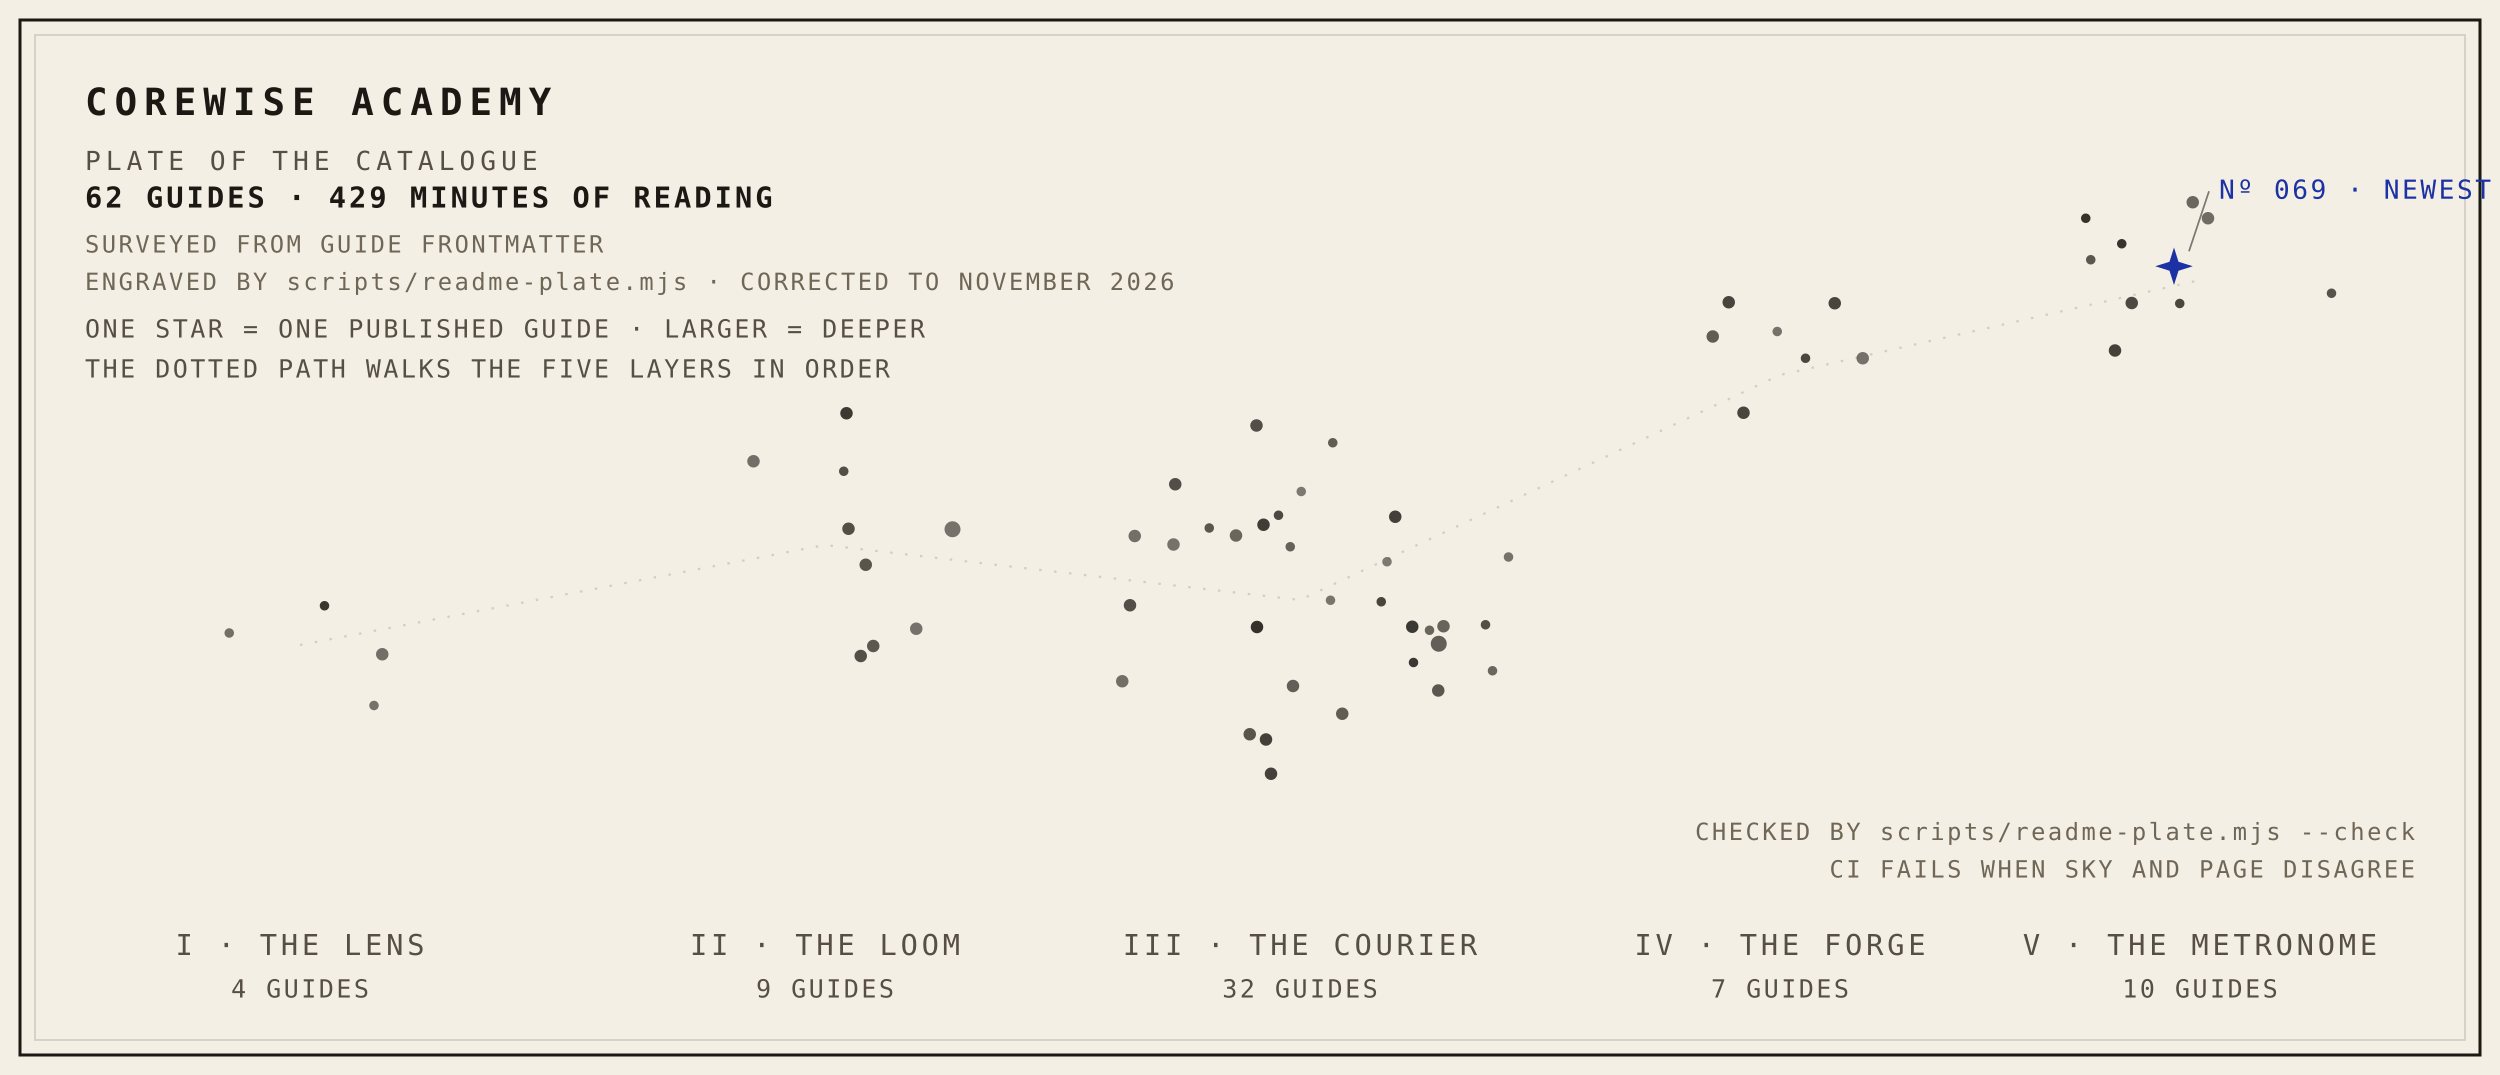
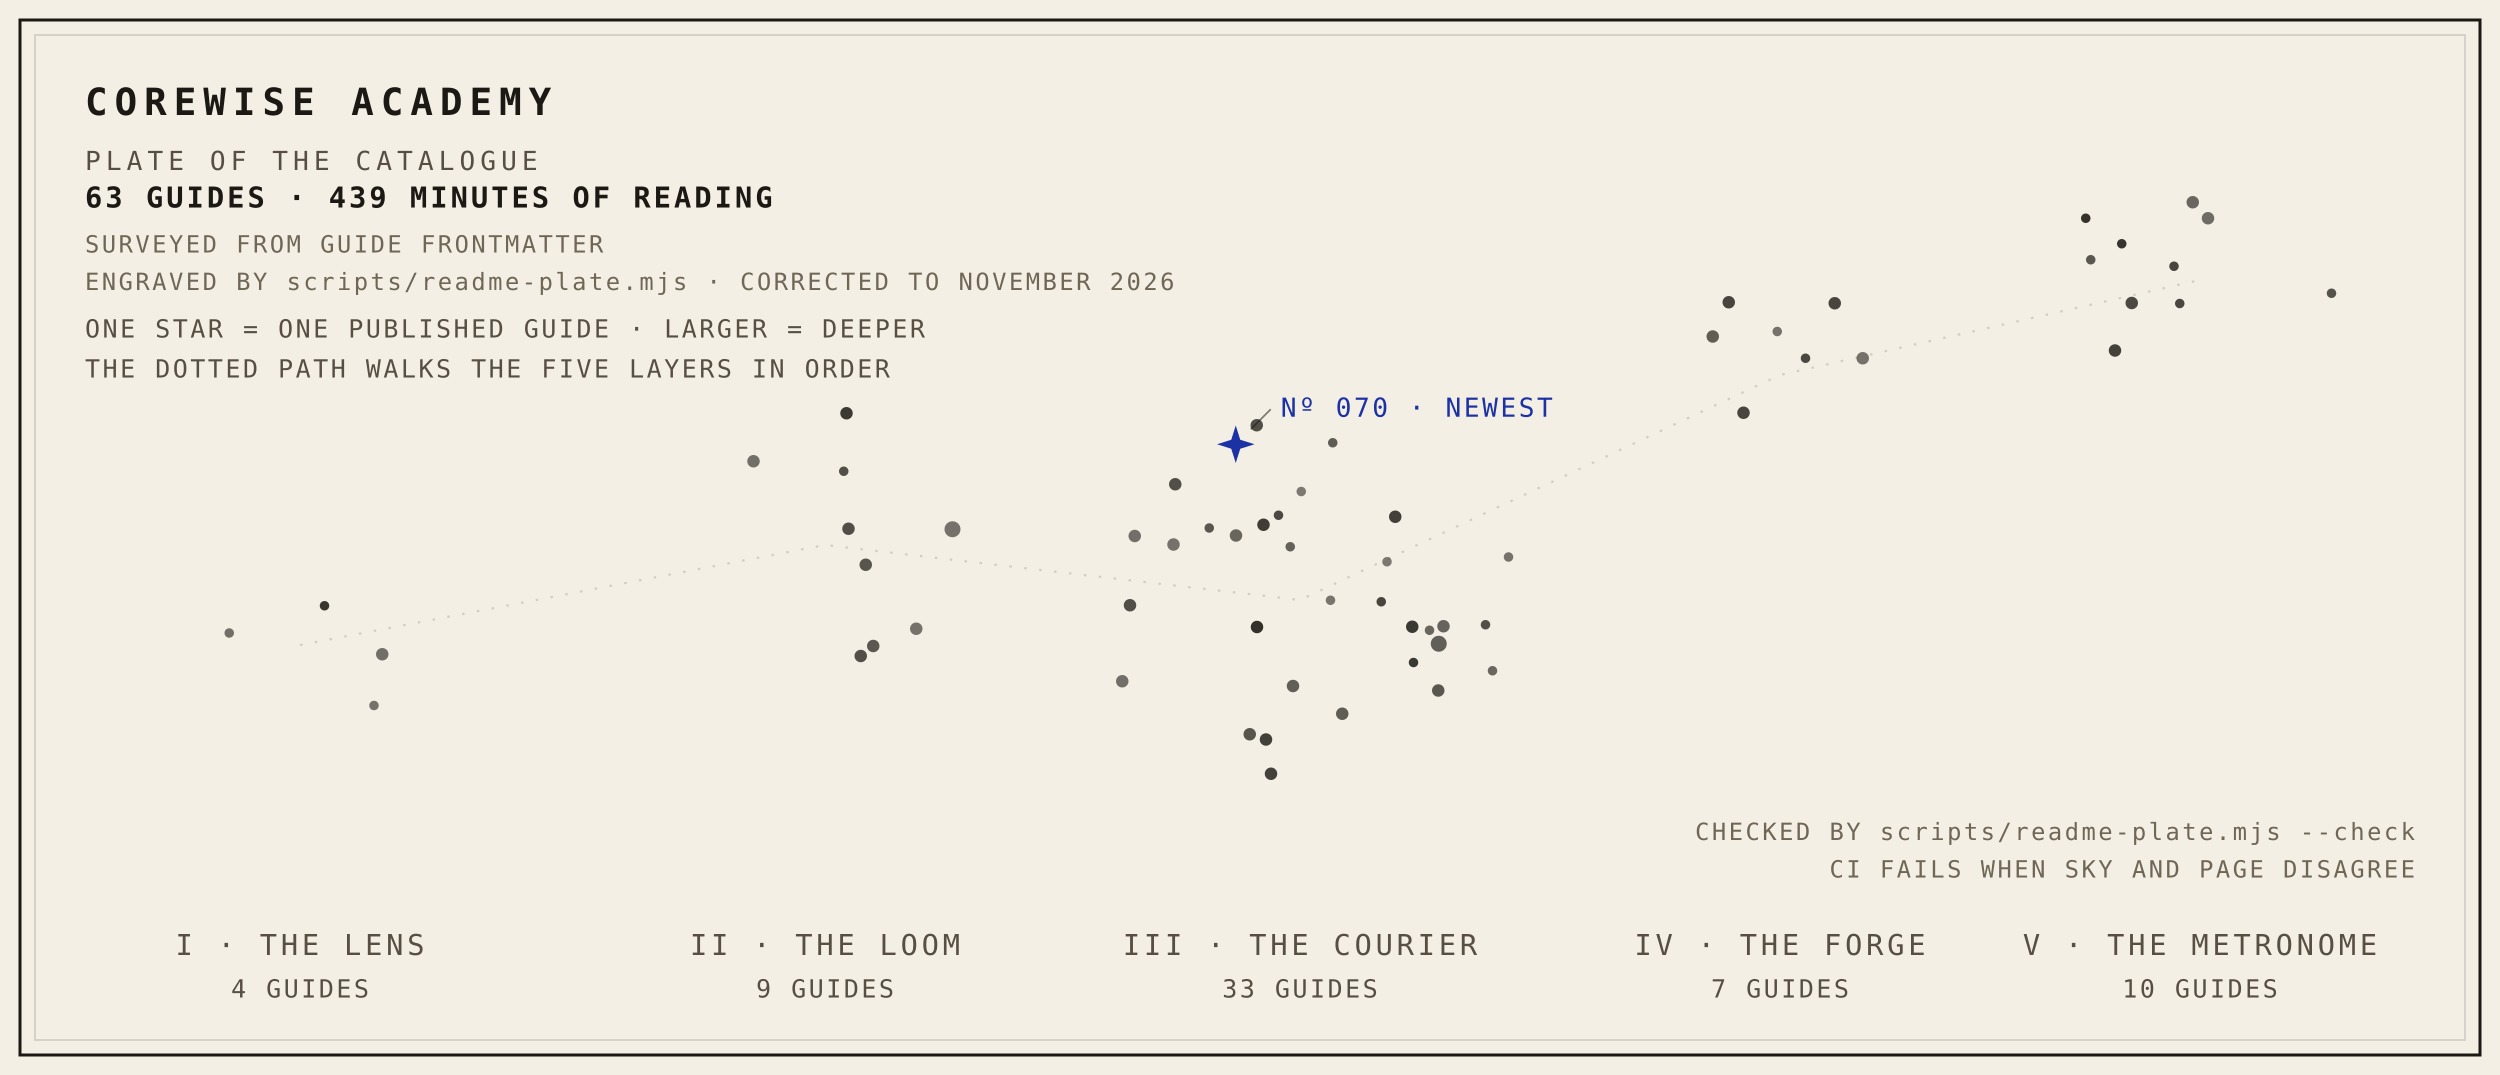
- <svg xmlns="http://www.w3.org/2000/svg" viewBox="0 0 1000 430" role="img" aria-label="Chart of the CoreWise Academy catalogue: 62 published guides as stars in five constellations, one per curriculum layer.">
+ <svg xmlns="http://www.w3.org/2000/svg" viewBox="0 0 1000 430" role="img" aria-label="Chart of the CoreWise Academy catalogue: 63 published guides as stars in five constellations, one per curriculum layer.">
  <g font-family="ui-monospace, 'IBM Plex Mono', SFMono-Regular, Menlo, monospace">
    <rect x="0" y="0" width="1000" height="430" fill="#f3efe4" />
    <rect x="8" y="8" width="984" height="414" fill="none" stroke="#1c1914" stroke-width="1.2" />
    <rect x="14" y="14" width="972" height="402" fill="none" stroke="#1c1914" stroke-opacity="0.16" stroke-width="0.7" />
    <path d="M 120 258 L 330 218 L 520 240 L 712 150 L 880 112" fill="none" stroke="#1c1914" stroke-opacity="0.16" stroke-width="0.9" stroke-dasharray="1 5" />
    <circle cx="91.7" cy="253.2" r="1.9" fill="#1c1914" fill-opacity="0.59" />
    <circle cx="129.8" cy="242.3" r="1.9" fill="#1c1914" fill-opacity="0.86" />
    <circle cx="149.6" cy="282.2" r="1.9" fill="#1c1914" fill-opacity="0.58" />
    <circle cx="152.9" cy="261.7" r="2.5" fill="#1c1914" fill-opacity="0.6" />
    <text x="120" y="382" text-anchor="middle" font-size="11.5" letter-spacing="1.5" fill="#574f43">I · THE LENS</text>
    <text x="120" y="399" text-anchor="middle" font-size="10" letter-spacing="1" fill="#574f43">4 GUIDES</text>
    <circle cx="337.5" cy="188.5" r="1.9" fill="#1c1914" fill-opacity="0.75" />
    <circle cx="381" cy="211.7" r="3.2" fill="#1c1914" fill-opacity="0.58" />
    <circle cx="301.4" cy="184.5" r="2.5" fill="#1c1914" fill-opacity="0.6" />
    <circle cx="349.3" cy="258.4" r="2.5" fill="#1c1914" fill-opacity="0.7" />
    <circle cx="338.6" cy="165.3" r="2.5" fill="#1c1914" fill-opacity="0.84" />
    <circle cx="344.3" cy="262.4" r="2.5" fill="#1c1914" fill-opacity="0.75" />
    <circle cx="366.5" cy="251.5" r="2.5" fill="#1c1914" fill-opacity="0.58" />
    <circle cx="346.3" cy="225.9" r="2.5" fill="#1c1914" fill-opacity="0.72" />
    <circle cx="339.4" cy="211.5" r="2.5" fill="#1c1914" fill-opacity="0.75" />
    <text x="330" y="382" text-anchor="middle" font-size="11.5" letter-spacing="1.5" fill="#574f43">II · THE LOOM</text>
    <text x="330" y="399" text-anchor="middle" font-size="10" letter-spacing="1" fill="#574f43">9 GUIDES</text>
    <circle cx="575.3" cy="276.2" r="2.5" fill="#1c1914" fill-opacity="0.71" />
    <circle cx="469.4" cy="217.8" r="2.5" fill="#1c1914" fill-opacity="0.58" />
    <circle cx="564.9" cy="250.7" r="2.5" fill="#1c1914" fill-opacity="0.85" />
    <circle cx="516.1" cy="218.7" r="1.9" fill="#1c1914" fill-opacity="0.66" />
    <circle cx="448.9" cy="272.5" r="2.5" fill="#1c1914" fill-opacity="0.6" />
    <circle cx="536.9" cy="285.5" r="2.5" fill="#1c1914" fill-opacity="0.68" />
    <circle cx="506.4" cy="295.8" r="2.5" fill="#1c1914" fill-opacity="0.82" />
    <circle cx="552.5" cy="240.7" r="1.9" fill="#1c1914" fill-opacity="0.79" />
    <circle cx="505.4" cy="209.9" r="2.5" fill="#1c1914" fill-opacity="0.83" />
    <circle cx="517.2" cy="274.4" r="2.5" fill="#1c1914" fill-opacity="0.67" />
    <circle cx="483.7" cy="211.2" r="1.9" fill="#1c1914" fill-opacity="0.71" />
    <circle cx="533.1" cy="177.1" r="1.9" fill="#1c1914" fill-opacity="0.68" />
    <circle cx="571.8" cy="252.1" r="1.9" fill="#1c1914" fill-opacity="0.64" />
    <circle cx="494.4" cy="214.2" r="2.5" fill="#1c1914" fill-opacity="0.64" />
    <circle cx="520.5" cy="196.6" r="1.9" fill="#1c1914" fill-opacity="0.55" />
    <circle cx="575.5" cy="257.5" r="3.2" fill="#1c1914" fill-opacity="0.67" />
    <circle cx="453.9" cy="214.4" r="2.5" fill="#1c1914" fill-opacity="0.59" />
    <circle cx="532.2" cy="240.1" r="1.9" fill="#1c1914" fill-opacity="0.57" />
    <circle cx="470.1" cy="193.7" r="2.5" fill="#1c1914" fill-opacity="0.75" />
-     <circle cx="502.6" cy="170.2" r="2.5" fill="#1c1914" fill-opacity="0.75" />
+     <circle cx="502.7" cy="170.1" r="2.5" fill="#1c1914" fill-opacity="0.75" />
    <circle cx="452" cy="242.1" r="2.5" fill="#1c1914" fill-opacity="0.75" />
+     <path d="M12 0 L14.88 9.12 L24 12 L14.88 14.88 L12 24 L9.12 14.88 L0 12 L9.12 9.12 Z" transform="translate(486.80 170.20) scale(0.625)" fill="#1c31a4" />
    <circle cx="499.9" cy="293.7" r="2.5" fill="#1c1914" fill-opacity="0.72" />
    <circle cx="508.4" cy="309.5" r="2.5" fill="#1c1914" fill-opacity="0.81" />
    <circle cx="511.4" cy="206.1" r="1.9" fill="#1c1914" fill-opacity="0.77" />
    <circle cx="603.4" cy="222.8" r="1.9" fill="#1c1914" fill-opacity="0.58" />
    <circle cx="502.8" cy="250.8" r="2.5" fill="#1c1914" fill-opacity="0.89" />
    <circle cx="577.4" cy="250.5" r="2.5" fill="#1c1914" fill-opacity="0.65" />
    <circle cx="565.4" cy="265" r="1.9" fill="#1c1914" fill-opacity="0.85" />
    <circle cx="597" cy="268.3" r="1.9" fill="#1c1914" fill-opacity="0.63" />
    <circle cx="594.2" cy="249.9" r="1.9" fill="#1c1914" fill-opacity="0.74" />
    <circle cx="554.8" cy="224.7" r="1.9" fill="#1c1914" fill-opacity="0.55" />
    <circle cx="558.1" cy="206.7" r="2.5" fill="#1c1914" fill-opacity="0.82" />
    <text x="520" y="382" text-anchor="middle" font-size="11.5" letter-spacing="1.5" fill="#574f43">III · THE COURIER</text>
-     <text x="520" y="399" text-anchor="middle" font-size="10" letter-spacing="1" fill="#574f43">32 GUIDES</text>
+     <text x="520" y="399" text-anchor="middle" font-size="10" letter-spacing="1" fill="#574f43">33 GUIDES</text>
    <circle cx="710.9" cy="132.6" r="1.9" fill="#1c1914" fill-opacity="0.58" />
    <circle cx="691.5" cy="120.9" r="2.5" fill="#1c1914" fill-opacity="0.79" />
    <circle cx="745.1" cy="143.3" r="2.5" fill="#1c1914" fill-opacity="0.58" />
    <circle cx="722.2" cy="143.3" r="1.9" fill="#1c1914" fill-opacity="0.78" />
    <circle cx="697.4" cy="165.1" r="2.5" fill="#1c1914" fill-opacity="0.79" />
    <circle cx="685.1" cy="134.6" r="2.5" fill="#1c1914" fill-opacity="0.68" />
    <circle cx="733.9" cy="121.3" r="2.5" fill="#1c1914" fill-opacity="0.79" />
    <text x="712" y="382" text-anchor="middle" font-size="11.5" letter-spacing="1.5" fill="#574f43">IV · THE FORGE</text>
    <text x="712" y="399" text-anchor="middle" font-size="10" letter-spacing="1" fill="#574f43">7 GUIDES</text>
    <circle cx="846" cy="140.2" r="2.5" fill="#1c1914" fill-opacity="0.81" />
    <circle cx="848.7" cy="97.5" r="1.9" fill="#1c1914" fill-opacity="0.87" />
    <circle cx="852.7" cy="121.2" r="2.5" fill="#1c1914" fill-opacity="0.77" />
    <circle cx="871.9" cy="121.4" r="1.9" fill="#1c1914" fill-opacity="0.78" />
    <circle cx="883.2" cy="87.3" r="2.5" fill="#1c1914" fill-opacity="0.61" />
    <circle cx="836.3" cy="103.9" r="1.9" fill="#1c1914" fill-opacity="0.71" />
    <circle cx="877.1" cy="80.9" r="2.5" fill="#1c1914" fill-opacity="0.63" />
    <circle cx="932.6" cy="117.3" r="1.9" fill="#1c1914" fill-opacity="0.73" />
-     <path d="M12 0 L14.88 9.12 L24 12 L14.88 14.88 L12 24 L9.12 14.88 L0 12 L9.12 9.12 Z" transform="translate(862.10 99.00) scale(0.625)" fill="#1c31a4" />
+     <circle cx="869.6" cy="106.5" r="1.9" fill="#1c1914" fill-opacity="0.79" />
    <circle cx="834.3" cy="87.3" r="1.9" fill="#1c1914" fill-opacity="0.88" />
    <text x="880" y="382" text-anchor="middle" font-size="11.5" letter-spacing="1.5" fill="#574f43">V · THE METRONOME</text>
    <text x="880" y="399" text-anchor="middle" font-size="10" letter-spacing="1" fill="#574f43">10 GUIDES</text>
-     <path d="M 875.6 100.5 L 883.6 76.5" stroke="#1c1914" stroke-opacity="0.55" stroke-width="0.7" fill="none" />
-     <text x="887.6" y="79.5" font-size="10.5" letter-spacing="1" fill="#1c31a4">Nº 069 · NEWEST</text>
+     <path d="M 500.3 171.7 L 508.3 163.7" stroke="#1c1914" stroke-opacity="0.55" stroke-width="0.7" fill="none" />
+     <text x="512.3" y="166.7" font-size="10.5" letter-spacing="1" fill="#1c31a4">Nº 070 · NEWEST</text>
    <text x="34" y="46" font-size="15" letter-spacing="2.8" fill="#1c1914" font-weight="600">COREWISE ACADEMY</text>
    <text x="34" y="68" font-size="10.5" letter-spacing="2" fill="#574f43" font-weight="400">PLATE OF THE CATALOGUE</text>
-     <text x="34" y="83" font-size="11.5" letter-spacing="1.2" fill="#1c1914" font-weight="600">62 GUIDES · 429 MINUTES OF READING</text>
+     <text x="34" y="83" font-size="11.5" letter-spacing="1.2" fill="#1c1914" font-weight="600">63 GUIDES · 439 MINUTES OF READING</text>
    <text x="34" y="101" font-size="9.5" letter-spacing="1" fill="#6f6656" font-weight="400">SURVEYED FROM GUIDE FRONTMATTER</text>
    <text x="34" y="116" font-size="9.5" letter-spacing="1" fill="#6f6656" font-weight="400">ENGRAVED BY scripts/readme-plate.mjs · CORRECTED TO NOVEMBER 2026</text>
    <text x="34" y="135" font-size="10" letter-spacing="1" fill="#574f43">ONE STAR = ONE PUBLISHED GUIDE · LARGER = DEEPER</text>
    <text x="34" y="151" font-size="10" letter-spacing="1" fill="#574f43">THE DOTTED PATH WALKS THE FIVE LAYERS IN ORDER</text>
    <text x="966" y="336" text-anchor="end" font-size="9.5" letter-spacing="1" fill="#6f6656">CHECKED BY scripts/readme-plate.mjs --check</text>
    <text x="966" y="351" text-anchor="end" font-size="9.5" letter-spacing="1" fill="#6f6656">CI FAILS WHEN SKY AND PAGE DISAGREE</text>
  </g>
</svg>
